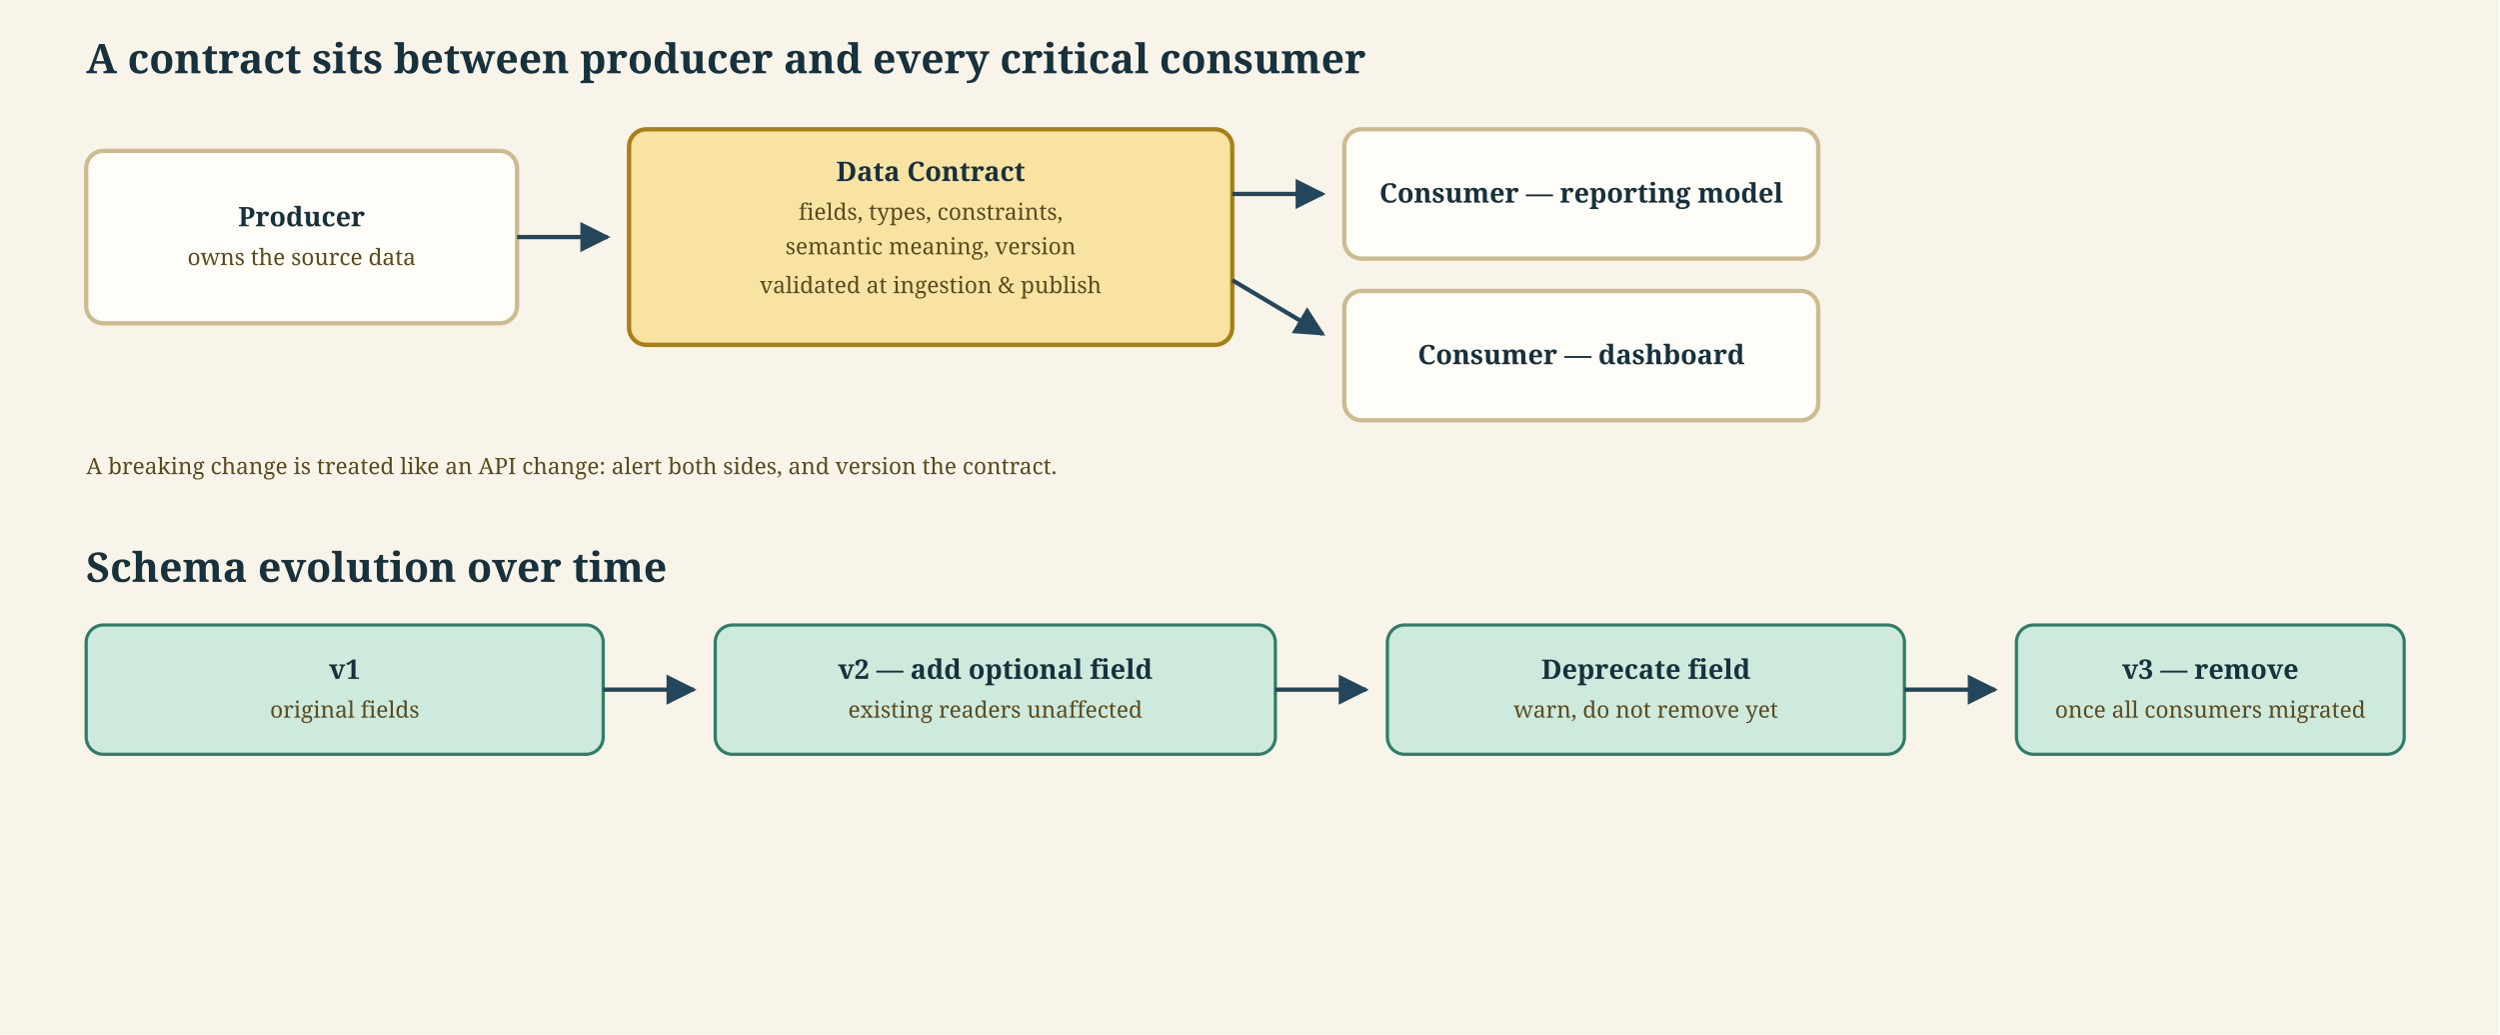
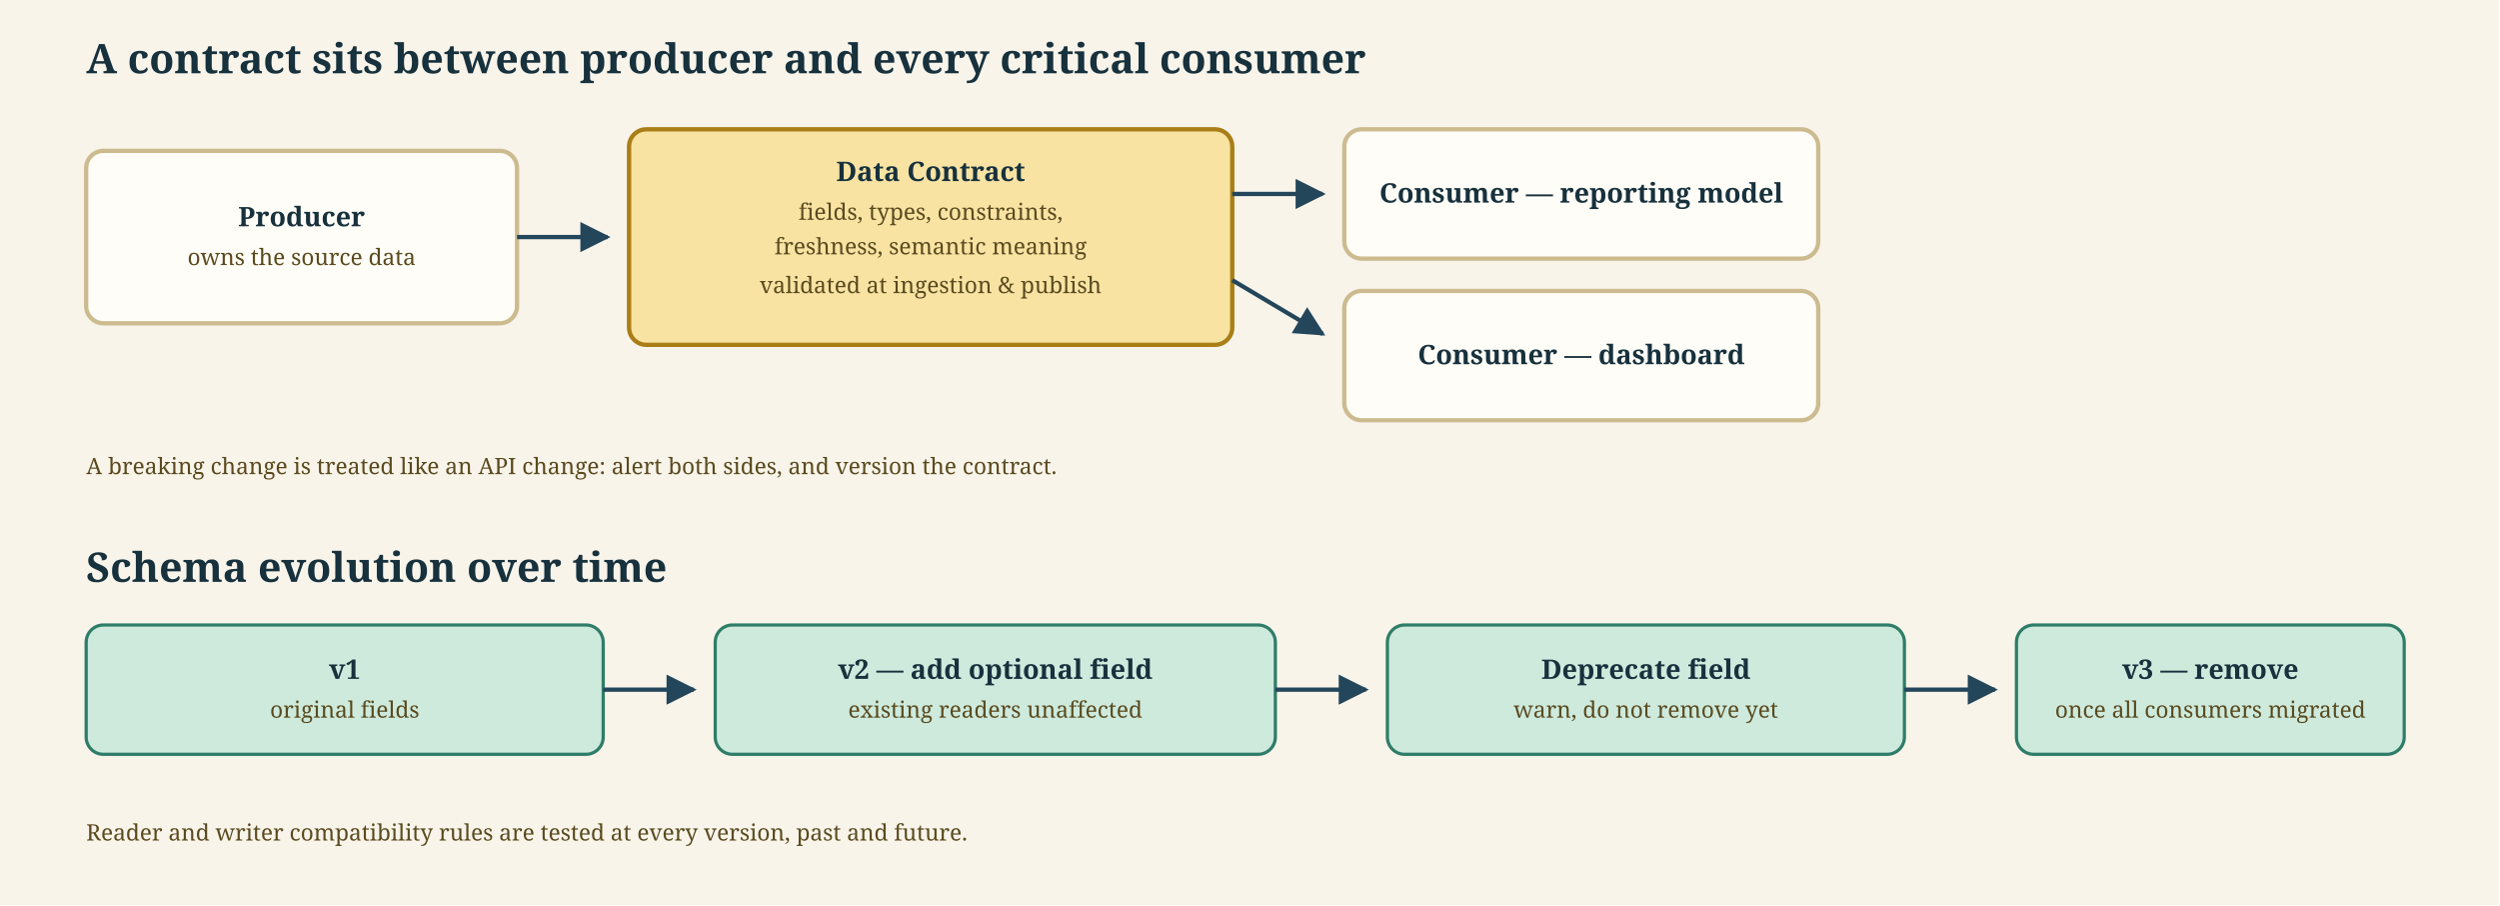
- <svg xmlns="http://www.w3.org/2000/svg" width="1160" height="480" viewBox="0 0 1160 480" role="img" aria-labelledby="title desc">
+ <svg xmlns="http://www.w3.org/2000/svg" width="1160" height="420" viewBox="0 0 1160 420" role="img" aria-labelledby="title desc">
  <defs>
    <marker id="arrCo" viewBox="0 0 10 10" refX="9" refY="5" markerWidth="7" markerHeight="7" orient="auto">
      <path d="M0,0 L10,5 L0,10 z" fill="#24465a" />
    </marker>
  </defs>
  <style>
    .bg{fill:#f8f4ea}
    .title{font:700 19px Georgia,serif;fill:#17313d}
    .box{fill:#fffdf7;stroke:#cdbb90;stroke-width:2}
    .contract{fill:#f8e3a3;stroke:#a97e17;stroke-width:2}
    .head{font:700 12.5px Georgia,serif;fill:#17313d}
    .body{font:10.5px Georgia,serif;fill:#5a4a1e}
    .arrow{stroke:#24465a;stroke-width:2;fill:none;marker-end:url(#arrCo)}
    .tl{fill:#cdeadd;stroke:#2f7d68;stroke-width:1.5}
  </style>
-   <rect class="bg" width="1160" height="480" />
+   <rect class="bg" width="1160" height="420" />
  <text class="title" x="40" y="34">A contract sits between producer and every critical consumer</text>
  <rect class="box" x="40" y="70" width="200" height="80" rx="8" />
  <text class="head" x="140" y="105" text-anchor="middle">Producer</text>
  <text class="body" x="140" y="123" text-anchor="middle">owns the source data</text>
  <path class="arrow" d="M240 110 L282 110" />
  <rect class="contract" x="292" y="60" width="280" height="100" rx="8" />
  <text class="head" x="432" y="84" text-anchor="middle">Data Contract</text>
  <text class="body" x="432" y="102" text-anchor="middle">fields, types, constraints,</text>
-   <text class="body" x="432" y="118" text-anchor="middle">semantic meaning, version</text>
+   <text class="body" x="432" y="118" text-anchor="middle">freshness, semantic meaning</text>
  <text class="body" x="432" y="136" text-anchor="middle">validated at ingestion &amp; publish</text>
  <path class="arrow" d="M572 90 L614 90" />
  <rect class="box" x="624" y="60" width="220" height="60" rx="8" />
  <text class="head" x="734" y="94" text-anchor="middle">Consumer — reporting model</text>
  <path class="arrow" d="M572 130 L614 155" />
  <rect class="box" x="624" y="135" width="220" height="60" rx="8" />
  <text class="head" x="734" y="169" text-anchor="middle">Consumer — dashboard</text>
  <text class="body" x="40" y="220">A breaking change is treated like an API change: alert both sides, and version the contract.</text>
  <text class="title" x="40" y="270">Schema evolution over time</text>
  <rect class="tl" x="40" y="290" width="240" height="60" rx="8" />
  <text class="head" x="160" y="315" text-anchor="middle">v1</text>
  <text class="body" x="160" y="333" text-anchor="middle">original fields</text>
  <path class="arrow" d="M280 320 L322 320" />
  <rect class="tl" x="332" y="290" width="260" height="60" rx="8" />
  <text class="head" x="462" y="315" text-anchor="middle">v2 — add optional field</text>
  <text class="body" x="462" y="333" text-anchor="middle">existing readers unaffected</text>
  <path class="arrow" d="M592 320 L634 320" />
  <rect class="tl" x="644" y="290" width="240" height="60" rx="8" />
  <text class="head" x="764" y="315" text-anchor="middle">Deprecate field</text>
  <text class="body" x="764" y="333" text-anchor="middle">warn, do not remove yet</text>
  <path class="arrow" d="M884 320 L926 320" />
  <rect class="tl" x="936" y="290" width="180" height="60" rx="8" />
  <text class="head" x="1026" y="315" text-anchor="middle">v3 — remove</text>
  <text class="body" x="1026" y="333" text-anchor="middle">once all consumers migrated</text>
+   <text class="body" x="40" y="390">Reader and writer compatibility rules are tested at every version, past and future.</text>
</svg>
